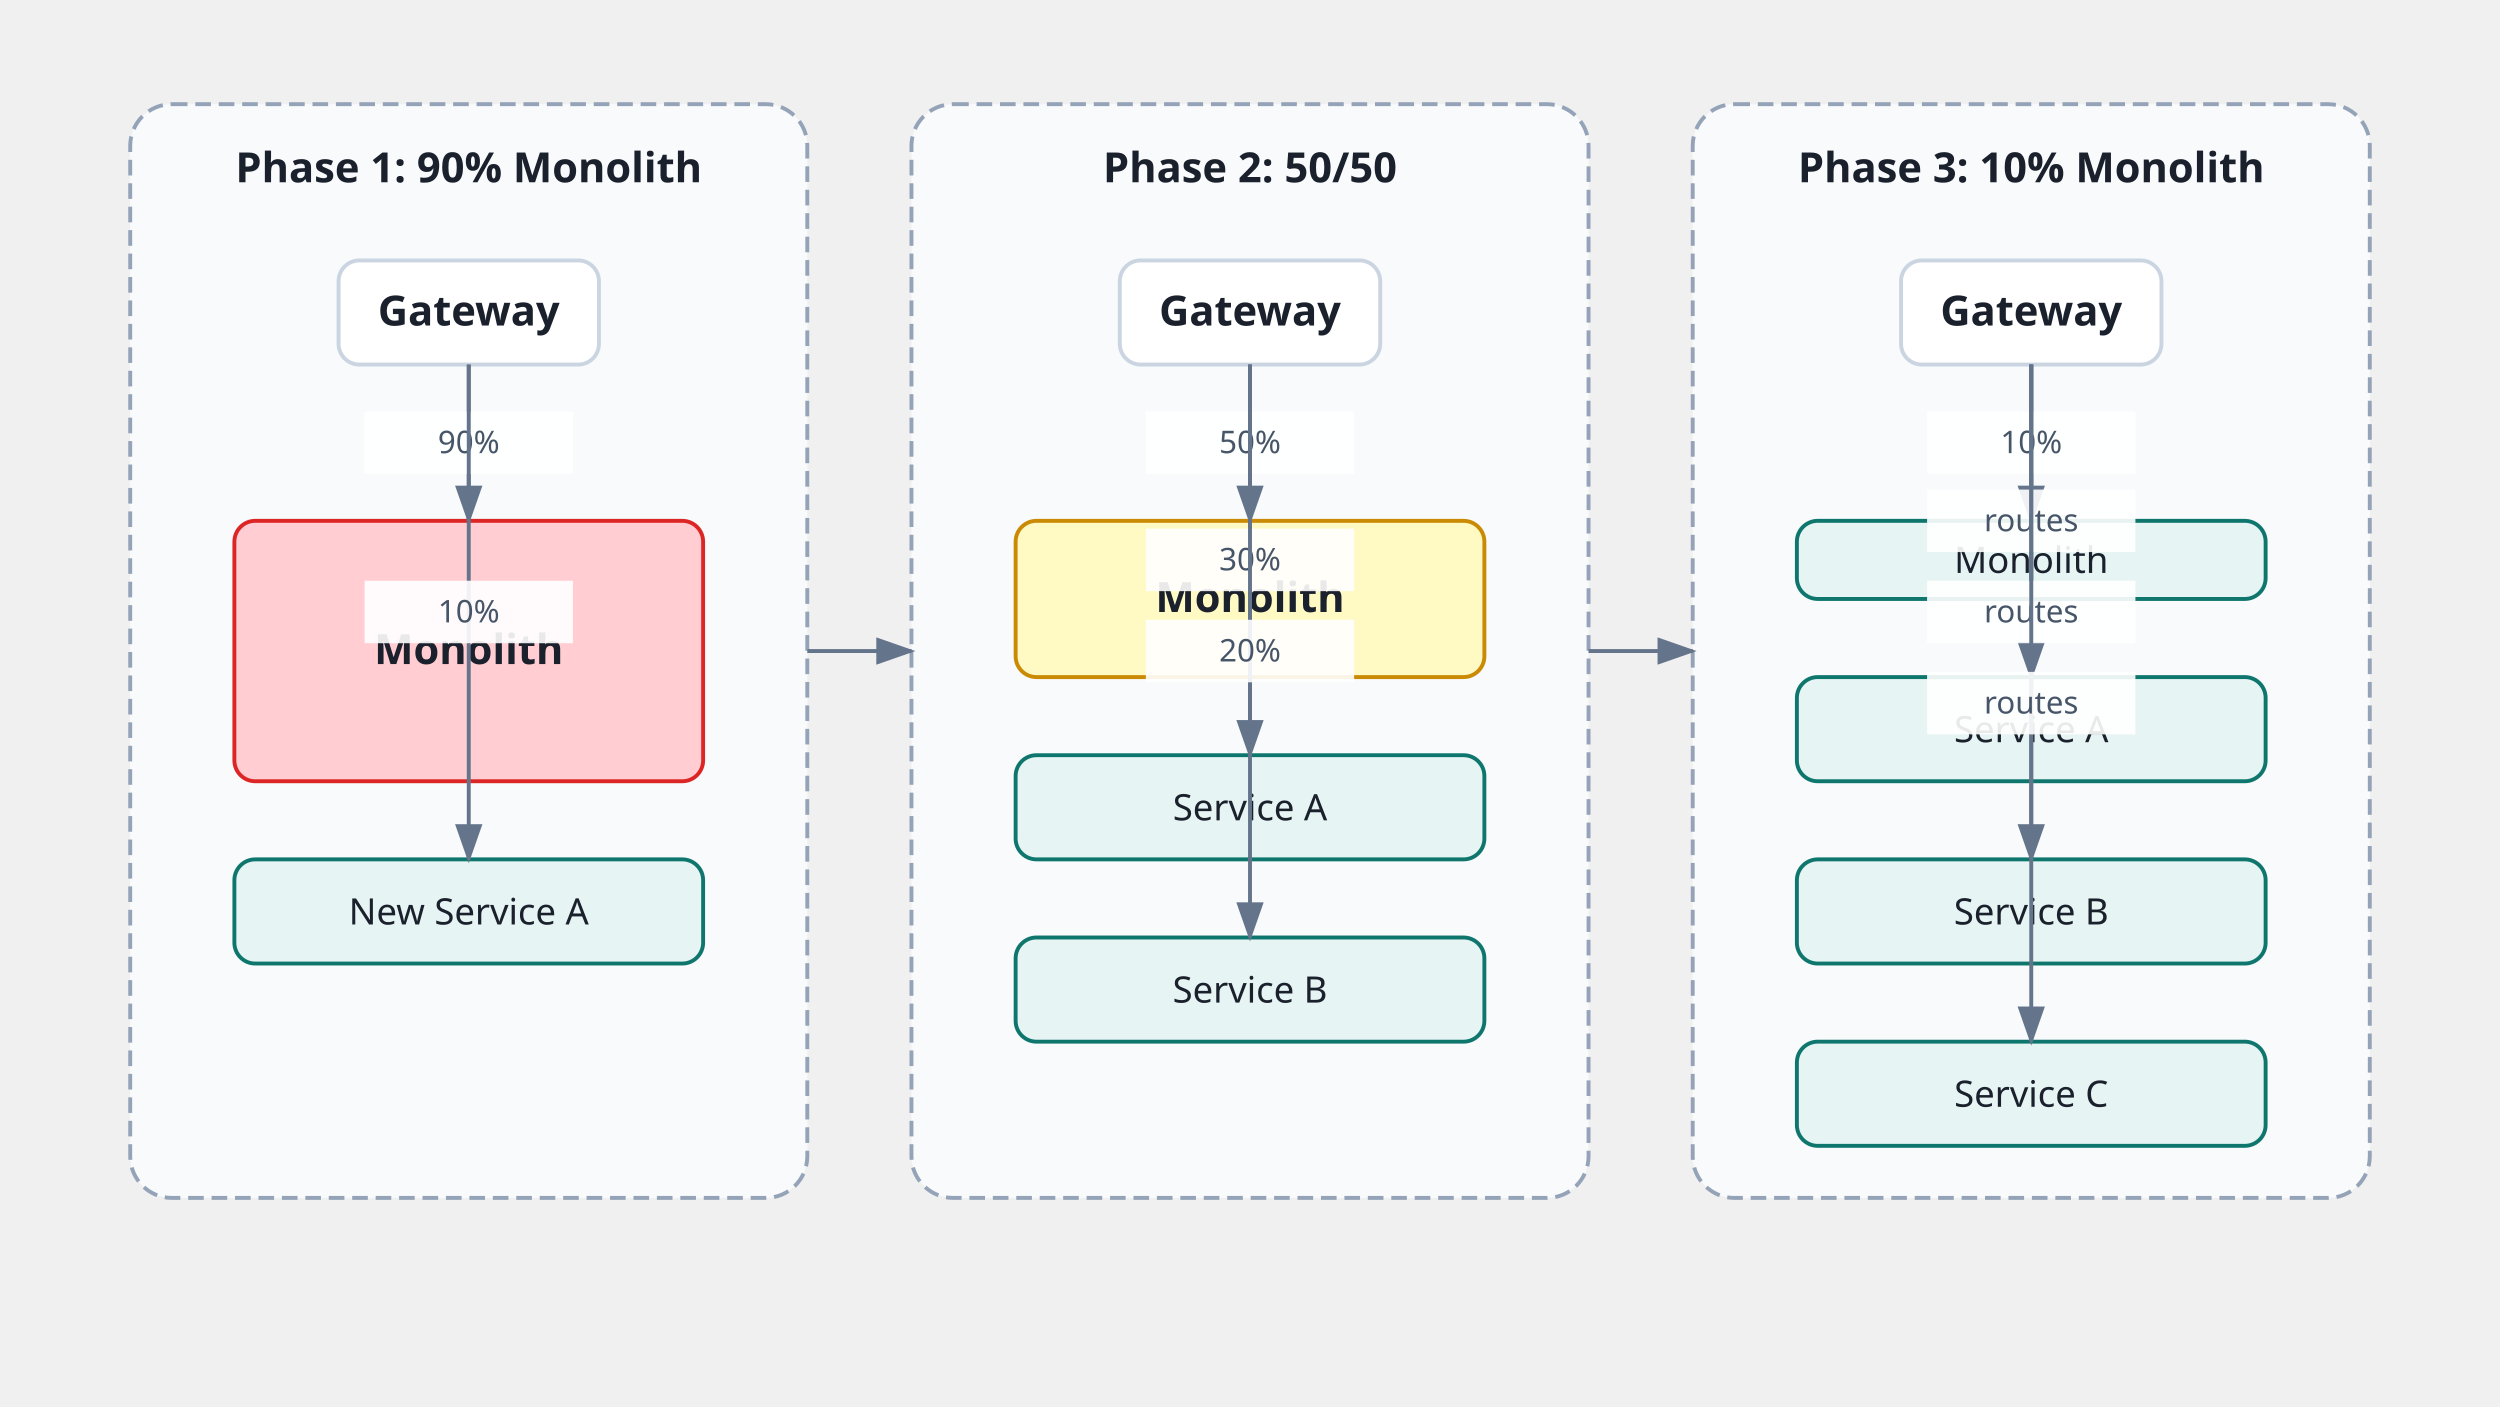
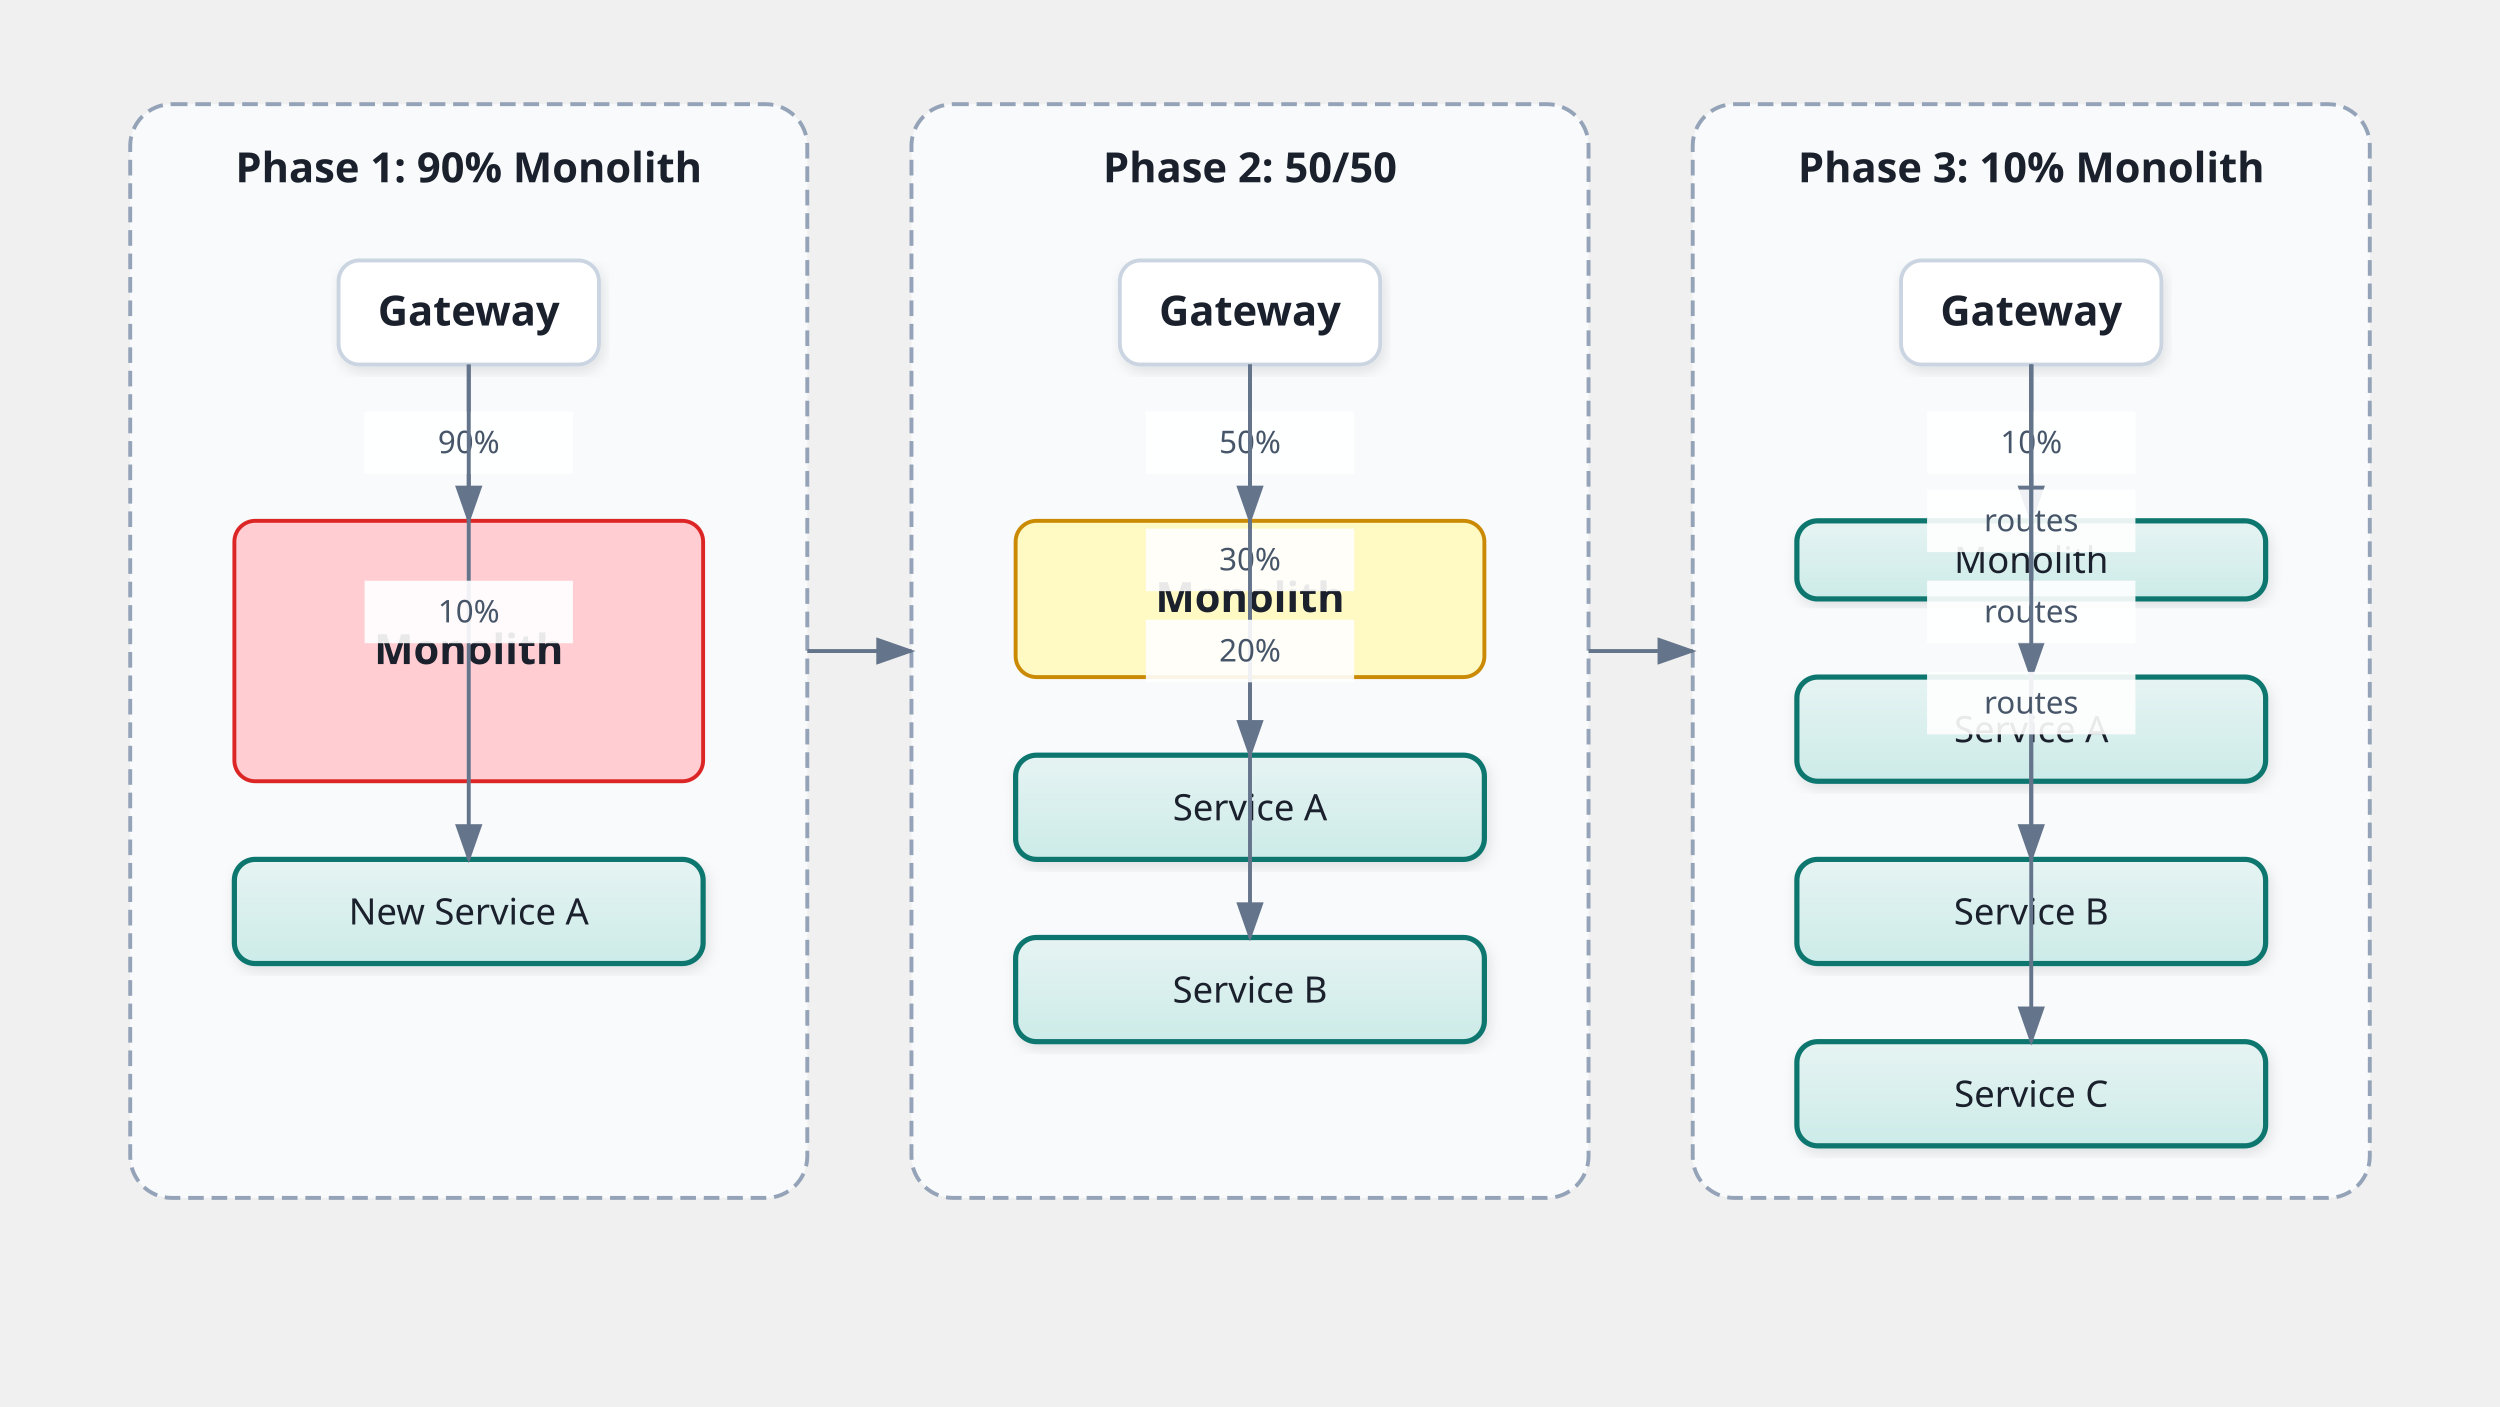
<svg xmlns="http://www.w3.org/2000/svg" viewBox="0 0 960 540" width="100%" height="100%">
  <defs>
    <marker id="arrowhead" markerWidth="10" markerHeight="7" refX="9" refY="3.5" orient="auto">
      <polygon points="0 0, 10 3.5, 0 7" fill="#64748b" />
    </marker>
+     <filter id="shadow" x="-4%" y="-4%" width="108%" height="116%">
+       <feDropShadow dx="1" dy="2" stdDeviation="2.5" flood-color="#0000001a" />
+     </filter>
+     <linearGradient id="grad-service" x1="0" y1="0" x2="0" y2="1">
+       <stop offset="0%" stop-color="#e6f4f3" />
+       <stop offset="100%" stop-color="#ccebe8" />
+     </linearGradient>
+     <linearGradient id="grad-storage" x1="0" y1="0" x2="0" y2="1">
+       <stop offset="0%" stop-color="#dbeafe" />
+       <stop offset="100%" stop-color="#bfdbfe" />
+     </linearGradient>
+     <linearGradient id="grad-event" x1="0" y1="0" x2="0" y2="1">
+       <stop offset="0%" stop-color="#fef9c3" />
+       <stop offset="100%" stop-color="#fef08a" />
+     </linearGradient>
+     <linearGradient id="grad-success" x1="0" y1="0" x2="0" y2="1">
+       <stop offset="0%" stop-color="#dcfce7" />
+       <stop offset="100%" stop-color="#bbf7d0" />
+     </linearGradient>
+     <linearGradient id="grad-danger" x1="0" y1="0" x2="0" y2="1">
+       <stop offset="0%" stop-color="#fee2e2" />
+       <stop offset="100%" stop-color="#fecaca" />
+     </linearGradient>
+     <linearGradient id="grad-warning" x1="0" y1="0" x2="0" y2="1">
+       <stop offset="0%" stop-color="#fff7ed" />
+       <stop offset="100%" stop-color="#ffedd5" />
+     </linearGradient>
+     <linearGradient id="grad-info" x1="0" y1="0" x2="0" y2="1">
+       <stop offset="0%" stop-color="#eff6ff" />
+       <stop offset="100%" stop-color="#dbeafe" />
+     </linearGradient>
+     <linearGradient id="grad-highlight" x1="0" y1="0" x2="0" y2="1">
+       <stop offset="0%" stop-color="#f5f3ff" />
+       <stop offset="100%" stop-color="#ede9fe" />
+     </linearGradient>
+     <linearGradient id="grad-legacy" x1="0" y1="0" x2="0" y2="1">
+       <stop offset="0%" stop-color="#f3f4f6" />
+       <stop offset="100%" stop-color="#e5e7eb" />
+     </linearGradient>
  </defs>
  <style>
    text { font-family: 'Segoe UI', system-ui, -apple-system, sans-serif; font-size: 14px; fill: #1a202c; }
-     .title { font-weight: bold; font-size: 16px; }
+     .title { font-weight: 600; font-size: 16px; }
    .subtitle { font-size: 13px; fill: #64748b; }
    .cluster { fill: #f8fafc; stroke: #94a3b8; stroke-width: 1.5; stroke-dasharray: 6 3; }
-     .service { fill: #e6f4f3; stroke: #0f766e; stroke-width: 1.5; }
+     .service { fill: url(#grad-service); stroke: #0f766e; stroke-width: 2.0; filter: url(#shadow); }
    .gateway { fill: #FFF9C4; stroke: #ca8a04; stroke-width: 1.5; }
    .danger { fill: #FFCDD2; stroke: #dc2626; stroke-width: 1.5; }
-     .legacy { fill: #f3f4f6; stroke: #9ca3af; stroke-width: 1.5; }
-     .note { fill: #ffffff; stroke: #cbd5e1; stroke-width: 1.5; }
+     .legacy  { fill: url(#grad-legacy);  stroke: #9ca3af;  stroke-width: 1.5; filter: url(#shadow); }
+     .note    { fill: #ffffff;    stroke: #cbd5e1;   stroke-width: 1.5; filter: url(#shadow); }
    .arrow { stroke: #64748b; stroke-width: 1.5; fill: none; marker-end: url(#arrowhead); }
    .arrow-label { font-size: 12px; fill: #475569; text-anchor: middle; }
    .arrow-bg { fill: #ffffff; opacity: 0.9; }
    .interface { fill: #fefce8; stroke: #ca8a04; stroke-width: 1.5; rx: 8; }
  </style>
  <rect x="50" y="40" width="260" height="420" rx="16" class="cluster" />
  <text x="180" y="70" text-anchor="middle" class="title">Phase 1: 90% Monolith</text>
  <rect x="130" y="100" width="100" height="40" rx="8" class="note" />
  <text x="180" y="125" text-anchor="middle" class="title">Gateway</text>
  <rect x="90" y="200" width="180" height="100" rx="8" class="danger" />
  <text x="180" y="255.0" text-anchor="middle" class="title">Monolith</text>
  <path d="M 180 140 L 180 200" class="arrow" />
  <rect x="140.0" y="158.0" width="80" height="24" class="arrow-bg" />
  <text x="180.0" y="174.0" class="arrow-label">90%</text>
  <rect x="90" y="330" width="180" height="40" rx="8" class="service" />
  <text x="180" y="355.0" text-anchor="middle" class="">New Service A</text>
  <path d="M 180 140 L 180 330" class="arrow" />
  <rect x="140.0" y="223.0" width="80" height="24" class="arrow-bg" />
  <text x="180.0" y="239.0" class="arrow-label">10%</text>
  <rect x="350" y="40" width="260" height="420" rx="16" class="cluster" />
  <text x="480" y="70" text-anchor="middle" class="title">Phase 2: 50/50</text>
  <rect x="430" y="100" width="100" height="40" rx="8" class="note" />
  <text x="480" y="125" text-anchor="middle" class="title">Gateway</text>
  <rect x="390" y="200" width="180" height="60" rx="8" class="gateway" />
  <text x="480" y="235.0" text-anchor="middle" class="title">Monolith</text>
  <path d="M 480 140 L 480 200" class="arrow" />
  <rect x="440.0" y="158.0" width="80" height="24" class="arrow-bg" />
  <text x="480.0" y="174.0" class="arrow-label">50%</text>
  <rect x="390" y="290" width="180" height="40" rx="8" class="service" />
  <text x="480" y="315.0" text-anchor="middle" class="">Service A</text>
  <path d="M 480 140 L 480 290" class="arrow" />
  <rect x="440.0" y="203.0" width="80" height="24" class="arrow-bg" />
  <text x="480.0" y="219.0" class="arrow-label">30%</text>
  <rect x="390" y="360" width="180" height="40" rx="8" class="service" />
  <text x="480" y="385.0" text-anchor="middle" class="">Service B</text>
  <path d="M 480 140 L 480 360" class="arrow" />
  <rect x="440.0" y="238.0" width="80" height="24" class="arrow-bg" />
  <text x="480.0" y="254.0" class="arrow-label">20%</text>
  <rect x="650" y="40" width="260" height="420" rx="16" class="cluster" />
  <text x="780" y="70" text-anchor="middle" class="title">Phase 3: 10% Monolith</text>
  <rect x="730" y="100" width="100" height="40" rx="8" class="note" />
  <text x="780" y="125" text-anchor="middle" class="title">Gateway</text>
  <rect x="690" y="200" width="180" height="30" rx="8" class="service" />
  <text x="780" y="220.0" text-anchor="middle" class="">Monolith</text>
  <path d="M 780 140 L 780 200" class="arrow" />
  <rect x="740.0" y="158.0" width="80" height="24" class="arrow-bg" />
  <text x="780.0" y="174.0" class="arrow-label">10%</text>
  <rect x="690" y="260" width="180" height="40" rx="8" class="service" />
  <text x="780" y="285.0" text-anchor="middle" class="">Service A</text>
  <path d="M 780 140 L 780 260" class="arrow" />
  <rect x="740.0" y="188.0" width="80" height="24" class="arrow-bg" />
  <text x="780.0" y="204.0" class="arrow-label">routes</text>
  <rect x="690" y="330" width="180" height="40" rx="8" class="service" />
  <text x="780" y="355.0" text-anchor="middle" class="">Service B</text>
  <path d="M 780 140 L 780 330" class="arrow" />
  <rect x="740.0" y="223.0" width="80" height="24" class="arrow-bg" />
  <text x="780.0" y="239.0" class="arrow-label">routes</text>
  <rect x="690" y="400" width="180" height="40" rx="8" class="service" />
  <text x="780" y="425.0" text-anchor="middle" class="">Service C</text>
  <path d="M 780 140 L 780 400" class="arrow" />
  <rect x="740.0" y="258.0" width="80" height="24" class="arrow-bg" />
  <text x="780.0" y="274.0" class="arrow-label">routes</text>
  <path d="M 310 250 L 350 250" class="arrow" />
  <path d="M 610 250 L 650 250" class="arrow" />
</svg>
